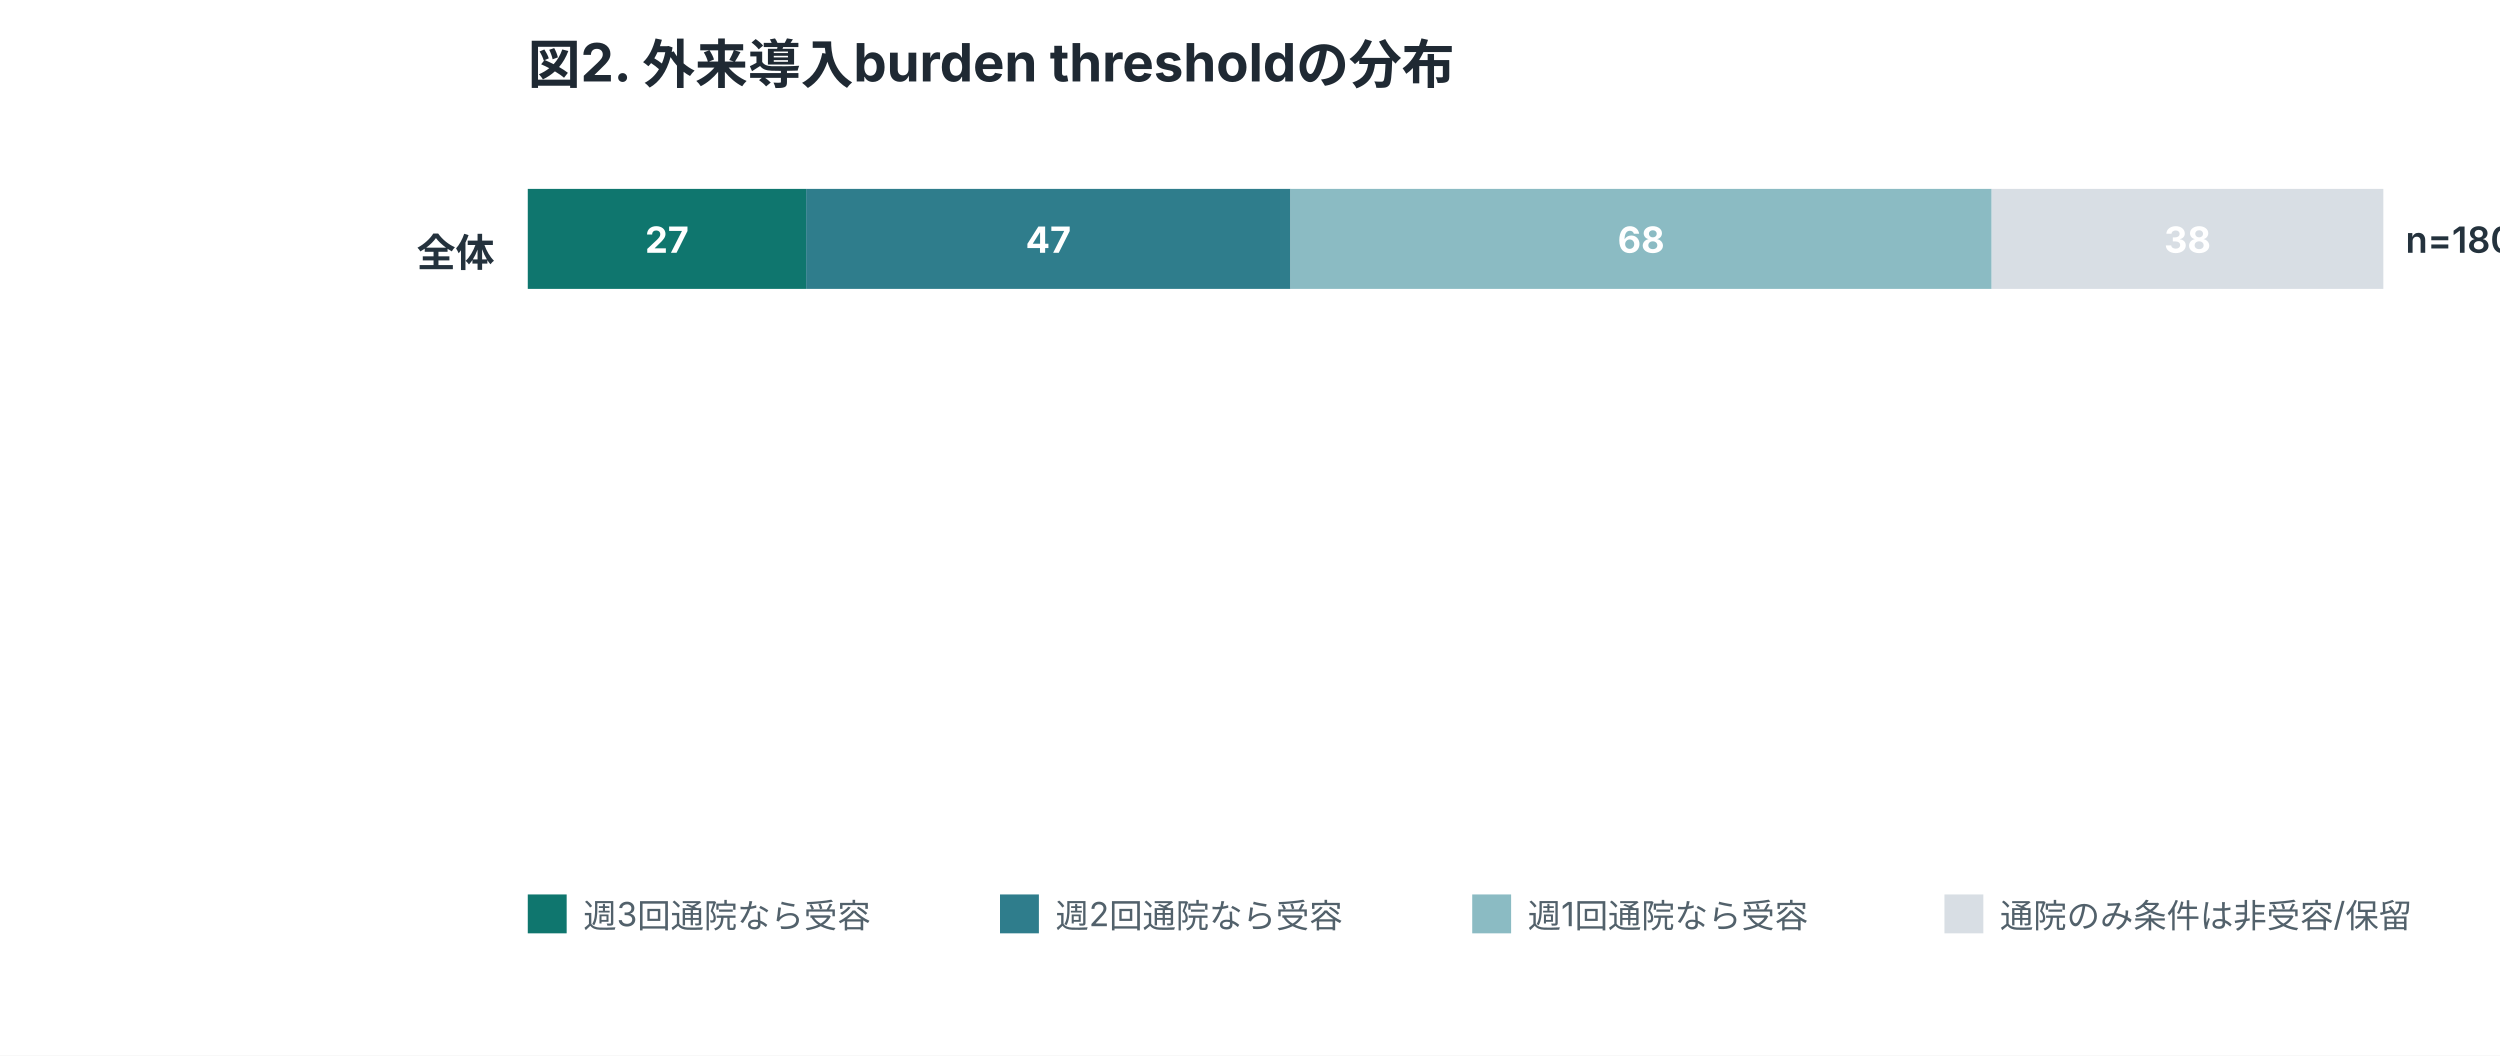
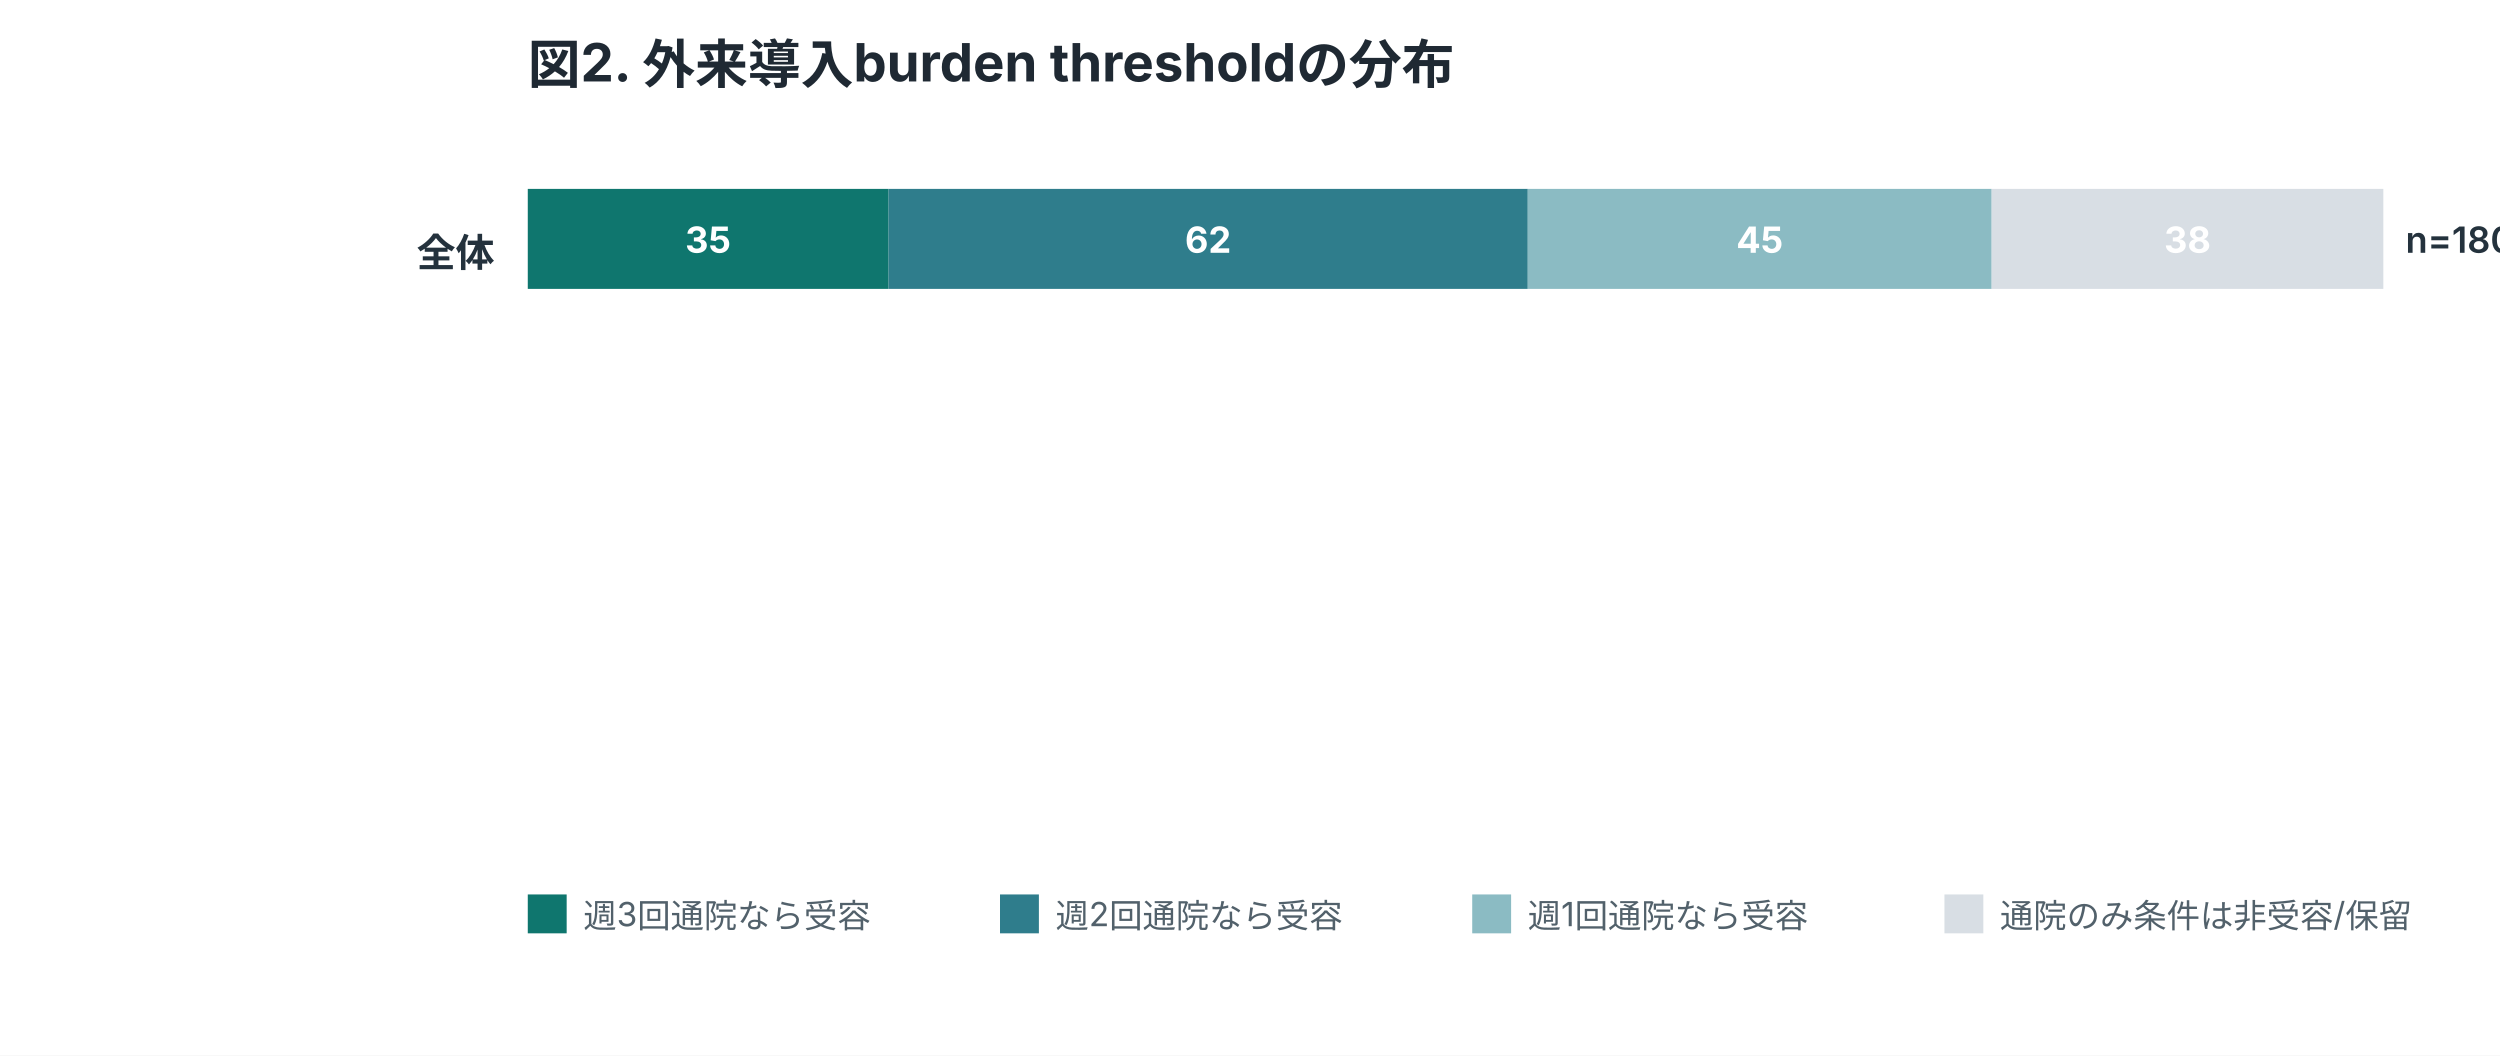
<svg xmlns="http://www.w3.org/2000/svg" width="900" height="380" viewBox="0 0 900 380" role="img">
  <style>
.title{font:700 19px -apple-system,BlinkMacSystemFont,"Segoe UI",sans-serif;fill:#1f2933}
.label{font:600 14px -apple-system,BlinkMacSystemFont,"Segoe UI",sans-serif;fill:#24323d}
.num{font:600 13px -apple-system,BlinkMacSystemFont,"Segoe UI",sans-serif;fill:#24323d}
.axis,.legend,.note{font:12px -apple-system,BlinkMacSystemFont,"Segoe UI",sans-serif;fill:#52616b}
.inside{font:700 13px -apple-system,BlinkMacSystemFont,"Segoe UI",sans-serif;fill:white}
.big{font:700 34px -apple-system,BlinkMacSystemFont,"Segoe UI",sans-serif;fill:#1f2933}
</style>
  <rect width="100%" height="100%" fill="white" />
  <text x="190" y="30" class="title">図2. 外来導入burden thresholdの分布</text>
  <text x="178" y="96" text-anchor="end" class="label">全体</text>
-   <rect x="190.0" y="68" width="100.2" height="36" fill="#0f766e" />
-   <text x="240.1" y="91" text-anchor="middle" class="inside">27</text>
-   <rect x="290.2" y="68" width="174.4" height="36" fill="#2f7d8c" />
-   <text x="377.4" y="91" text-anchor="middle" class="inside">47</text>
-   <rect x="464.6" y="68" width="252.4" height="36" fill="#8bbbc3" />
-   <text x="590.8" y="91" text-anchor="middle" class="inside">68</text>
+   <rect x="190.0" y="68" width="129.9" height="36" fill="#0f766e" />
+   <text x="254.9" y="91" text-anchor="middle" class="inside">35</text>
+   <rect x="319.9" y="68" width="230.1" height="36" fill="#2f7d8c" />
+   <text x="434.9" y="91" text-anchor="middle" class="inside">62</text>
+   <rect x="550.0" y="68" width="167.0" height="36" fill="#8bbbc3" />
+   <text x="633.5" y="91" text-anchor="middle" class="inside">45</text>
  <rect x="717.0" y="68" width="141.0" height="36" fill="#d8dee4" />
  <text x="787.5" y="91" text-anchor="middle" class="inside">38</text>
  <text x="866" y="91" class="num">n=180</text>
  <rect x="190" y="322" width="14" height="14" fill="#0f766e" />
  <text x="210" y="334" class="legend">週3回通院なら受容</text>
  <rect x="360" y="322" width="14" height="14" fill="#2f7d8c" />
  <text x="380" y="334" class="legend">週2回通院なら受容</text>
  <rect x="530" y="322" width="14" height="14" fill="#8bbbc3" />
  <text x="550" y="334" class="legend">週1回通院なら受容</text>
  <rect x="700" y="322" width="14" height="14" fill="#d8dee4" />
  <text x="720" y="334" class="legend">通院のみ条件は非受容/保留</text>
</svg>
